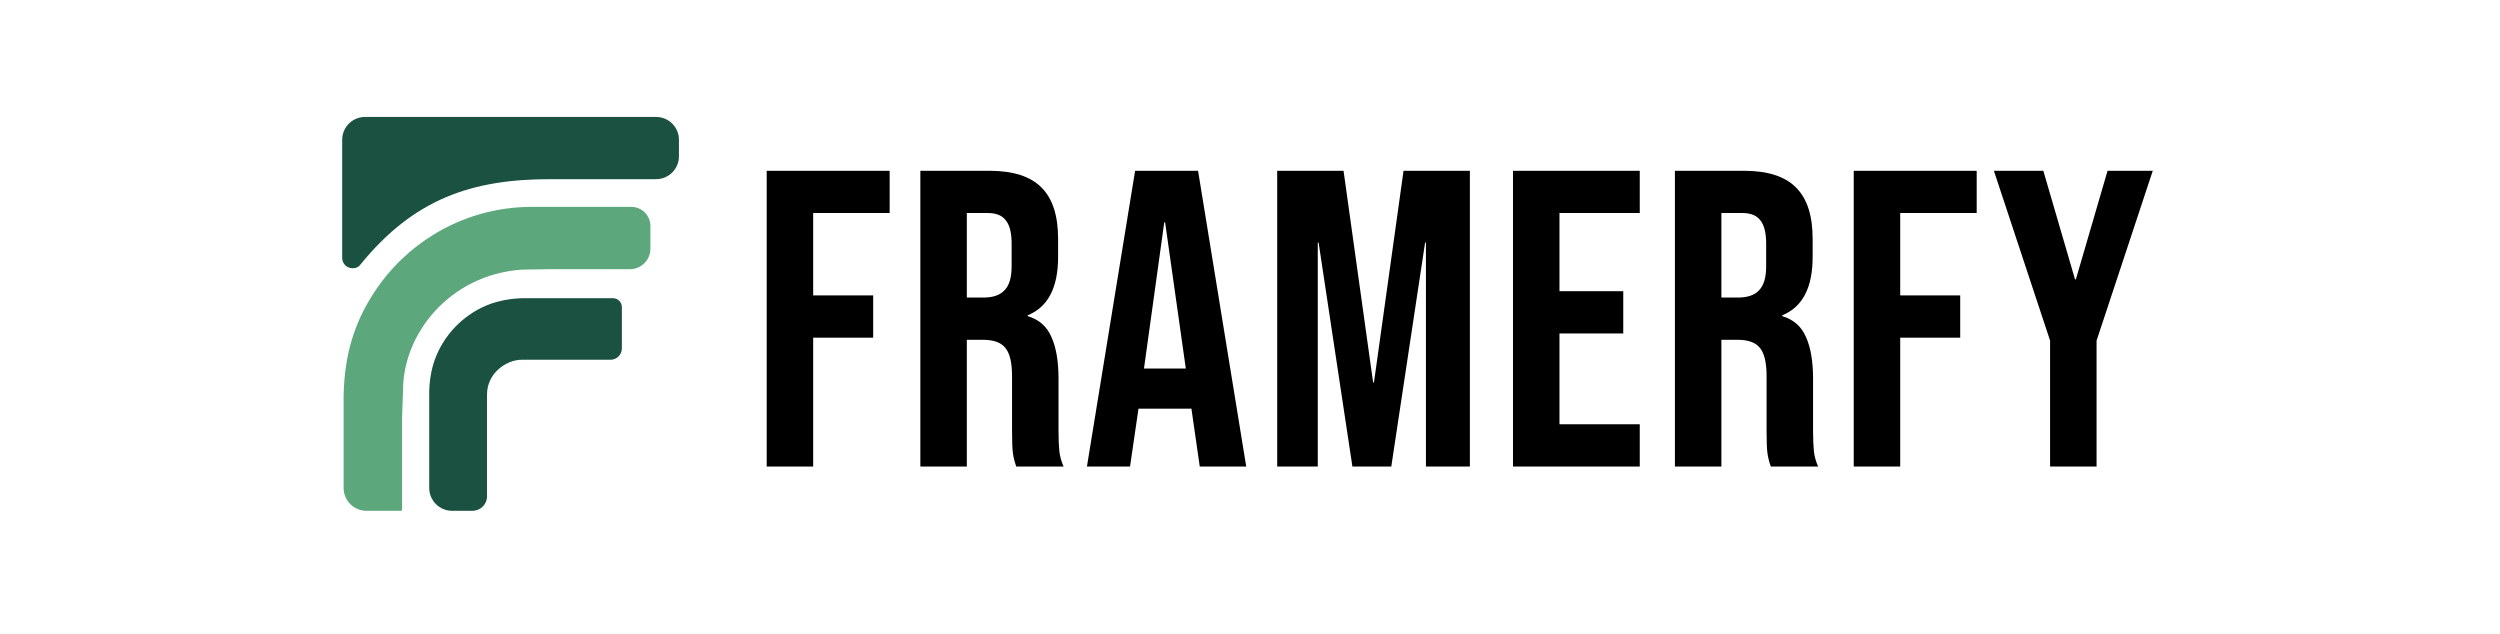
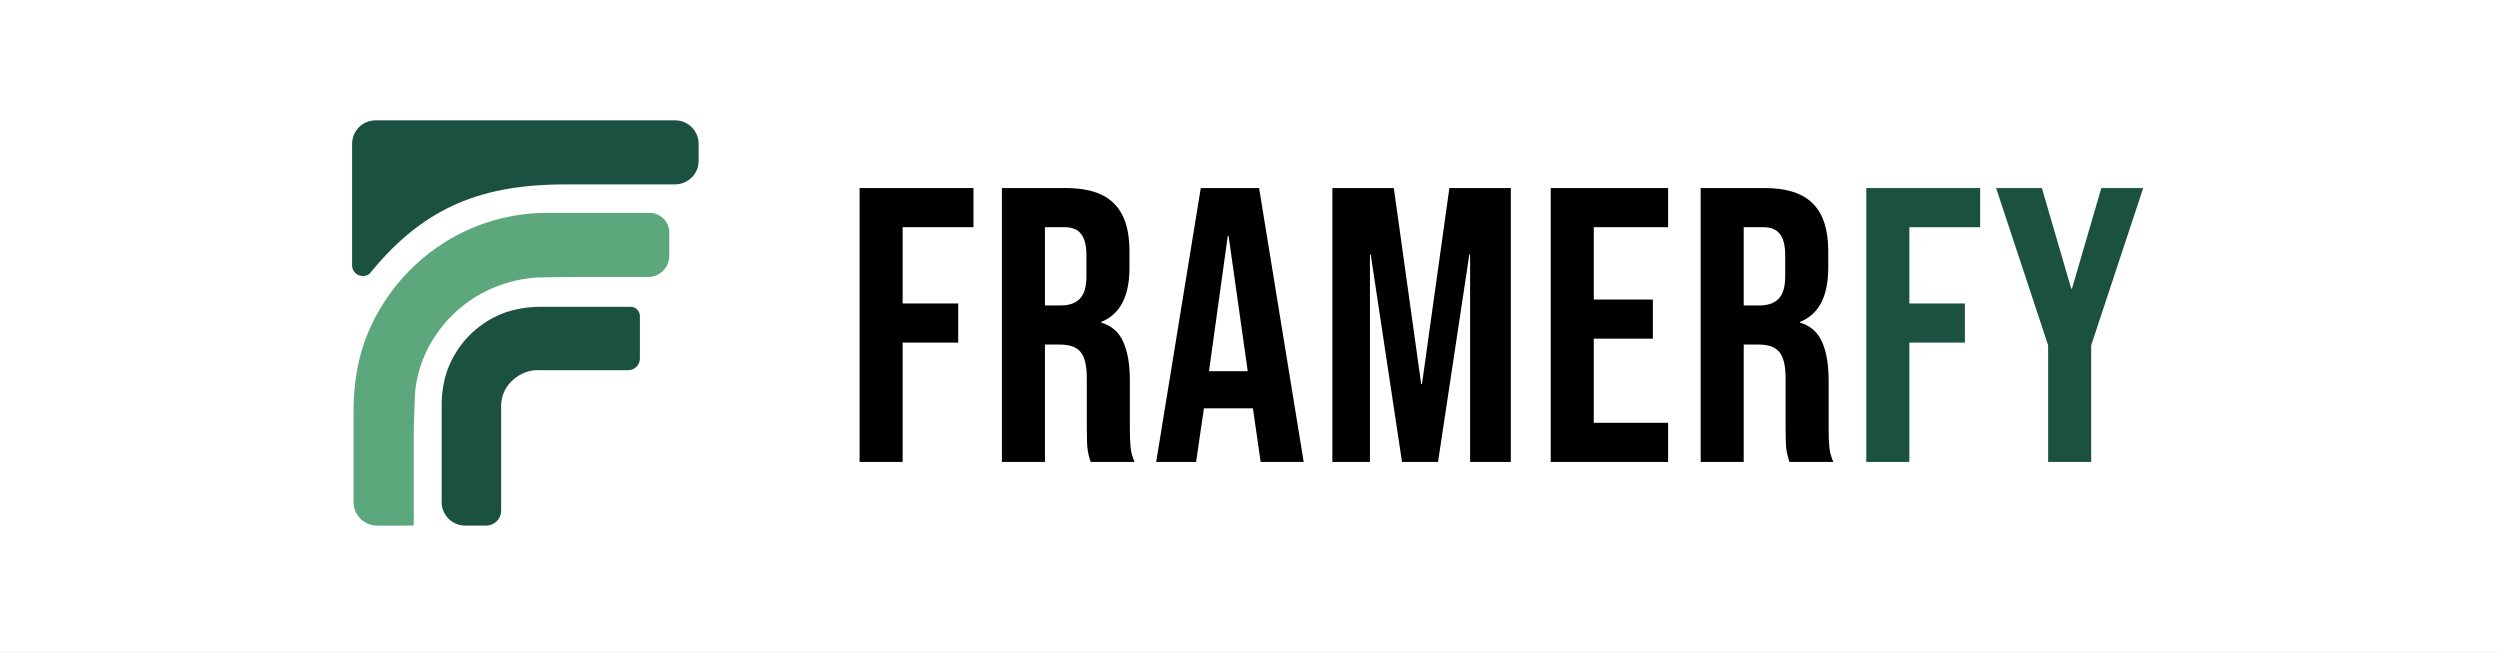
- <svg xmlns="http://www.w3.org/2000/svg" width="142" height="36" viewBox="0 0 142 36" fill="none">
-   <rect width="142" height="36" fill="white" />
+ <svg xmlns="http://www.w3.org/2000/svg" width="138" height="36" viewBox="0 0 138 36" fill="none">
+   <rect width="138" height="36" fill="white" />
  <path fill-rule="evenodd" clip-rule="evenodd" d="M30.9 20.434H34.679C35.034 20.434 35.322 20.146 35.322 19.791V17.445C35.322 17.164 35.094 16.936 34.813 16.936H34.796H29.802C29.085 16.936 28.286 17.078 27.663 17.336C26.288 17.903 25.203 19.031 24.695 20.434C24.491 20.997 24.38 21.691 24.38 22.324V27.103V27.716C24.38 28.433 24.961 29.013 25.677 29.013H26.84C27.294 29.013 27.663 28.645 27.663 28.191V27.139V23.668V22.401C27.663 21.199 28.757 20.434 29.632 20.434H30.9Z" fill="#1A5140" />
  <path fill-rule="evenodd" clip-rule="evenodd" d="M22.839 14.701C22.64 14.89 22.449 15.086 22.266 15.29C21.869 15.73 21.509 16.204 21.188 16.706C20.13 18.366 19.571 20.11 19.517 22.451V25.285V27.717C19.517 28.433 20.098 29.014 20.814 29.014H21.765H22.042H22.784C22.814 29.014 22.839 28.99 22.839 28.96V23.712L22.893 22.152C22.893 18.993 25.507 15.617 29.619 15.317L31.261 15.29H35.78C36.422 15.29 36.943 14.769 36.943 14.127V12.837C36.943 12.237 36.456 11.75 35.856 11.75H35.472H30.218C28.172 11.75 26.261 12.324 24.636 13.319C23.988 13.716 23.386 14.18 22.839 14.701Z" fill="#5CA87C" />
  <path fill-rule="evenodd" clip-rule="evenodd" d="M20.489 15.006C23.496 11.319 26.766 10.177 31.236 10.177H37.267C37.983 10.177 38.564 9.596 38.564 8.88V7.939C38.564 7.223 37.983 6.643 37.267 6.643H22.815H20.733C20.017 6.643 19.436 7.223 19.436 7.939V10.177V14.65C19.436 14.973 19.697 15.234 20.02 15.234H20.071C20.24 15.234 20.396 15.147 20.489 15.006Z" fill="#1A5140" />
-   <path d="M43.548 9.7H50.532V12.1H46.188V16.78H49.596V19.18H46.188V26.5H43.548V9.7ZM52.276 9.7H56.188C57.548 9.7 58.54 10.02 59.164 10.66C59.788 11.284 60.1 12.252 60.1 13.564V14.596C60.1 16.34 59.524 17.444 58.372 17.908V17.956C59.012 18.148 59.46 18.54 59.716 19.132C59.988 19.724 60.124 20.516 60.124 21.508V24.46C60.124 24.94 60.14 25.332 60.172 25.636C60.204 25.924 60.284 26.212 60.412 26.5H57.724C57.628 26.228 57.564 25.972 57.532 25.732C57.5 25.492 57.484 25.06 57.484 24.436V21.364C57.484 20.596 57.356 20.06 57.1 19.756C56.86 19.452 56.436 19.3 55.828 19.3H54.916V26.5H52.276V9.7ZM55.876 16.9C56.404 16.9 56.796 16.764 57.052 16.492C57.324 16.22 57.46 15.764 57.46 15.124V13.828C57.46 13.22 57.348 12.78 57.124 12.508C56.916 12.236 56.58 12.1 56.116 12.1H54.916V16.9H55.876ZM64.474 9.7H68.05L70.786 26.5H68.146L67.666 23.164V23.212H64.666L64.186 26.5H61.738L64.474 9.7ZM67.354 20.932L66.178 12.628H66.13L64.978 20.932H67.354ZM72.545 9.7H76.313L77.993 21.724H78.041L79.721 9.7H83.489V26.5H80.993V13.78H80.945L79.025 26.5H76.817L74.897 13.78H74.849V26.5H72.545V9.7ZM85.938 9.7H93.138V12.1H88.578V16.54H92.201V18.94H88.578V24.1H93.138V26.5H85.938V9.7ZM95.135 9.7H99.046C100.406 9.7 101.398 10.02 102.022 10.66C102.646 11.284 102.958 12.252 102.958 13.564V14.596C102.958 16.34 102.382 17.444 101.23 17.908V17.956C101.87 18.148 102.318 18.54 102.574 19.132C102.846 19.724 102.982 20.516 102.982 21.508V24.46C102.982 24.94 102.998 25.332 103.03 25.636C103.062 25.924 103.142 26.212 103.27 26.5H100.582C100.486 26.228 100.422 25.972 100.39 25.732C100.358 25.492 100.342 25.06 100.342 24.436V21.364C100.342 20.596 100.214 20.06 99.959 19.756C99.719 19.452 99.294 19.3 98.686 19.3H97.775V26.5H95.135V9.7ZM98.734 16.9C99.263 16.9 99.654 16.764 99.91 16.492C100.182 16.22 100.318 15.764 100.318 15.124V13.828C100.318 13.22 100.206 12.78 99.983 12.508C99.775 12.236 99.439 12.1 98.975 12.1H97.775V16.9H98.734ZM105.292 9.7H112.276V12.1H107.932V16.78H111.34V19.18H107.932V26.5H105.292V9.7ZM116.445 19.348L113.253 9.7H116.061L117.861 15.868H117.909L119.709 9.7H122.277L119.085 19.348V26.5H116.445V19.348Z" fill="black" />
+   <path d="M47.45 10.38H53.735V12.54H49.826V16.752H52.893V18.912H49.826V25.5H47.45V10.38ZM55.305 10.38H58.826C60.05 10.38 60.943 10.668 61.504 11.244C62.066 11.806 62.347 12.677 62.347 13.858V14.786C62.347 16.356 61.828 17.35 60.791 17.767V17.81C61.367 17.983 61.771 18.336 62.001 18.869C62.246 19.402 62.368 20.114 62.368 21.007V23.664C62.368 24.096 62.383 24.449 62.411 24.722C62.44 24.982 62.512 25.241 62.627 25.5H60.208C60.122 25.255 60.064 25.025 60.035 24.809C60.007 24.593 59.992 24.204 59.992 23.642V20.878C59.992 20.186 59.877 19.704 59.647 19.43C59.431 19.157 59.049 19.02 58.502 19.02H57.681V25.5H55.305V10.38ZM58.545 16.86C59.02 16.86 59.373 16.738 59.603 16.493C59.848 16.248 59.971 15.838 59.971 15.262V14.095C59.971 13.548 59.87 13.152 59.668 12.907C59.481 12.662 59.179 12.54 58.761 12.54H57.681V16.86H58.545ZM66.283 10.38H69.502L71.964 25.5H69.588L69.156 22.498V22.541H66.456L66.024 25.5H63.821L66.283 10.38ZM68.875 20.489L67.817 13.015H67.774L66.737 20.489H68.875ZM73.547 10.38H76.938L78.45 21.202H78.493L80.005 10.38H83.397V25.5H81.15V14.052H81.107L79.379 25.5H77.392L75.664 14.052H75.621V25.5H73.547V10.38ZM85.6 10.38H92.08V12.54H87.976V16.536H91.238V18.696H87.976V23.34H92.08V25.5H85.6V10.38ZM93.877 10.38H97.398C98.622 10.38 99.515 10.668 100.077 11.244C100.638 11.806 100.919 12.677 100.919 13.858V14.786C100.919 16.356 100.401 17.35 99.364 17.767V17.81C99.94 17.983 100.343 18.336 100.573 18.869C100.818 19.402 100.941 20.114 100.941 21.007V23.664C100.941 24.096 100.955 24.449 100.984 24.722C101.013 24.982 101.085 25.241 101.2 25.5H98.781C98.694 25.255 98.637 25.025 98.608 24.809C98.579 24.593 98.565 24.204 98.565 23.642V20.878C98.565 20.186 98.449 19.704 98.219 19.43C98.003 19.157 97.621 19.02 97.074 19.02H96.253V25.5H93.877V10.38ZM97.117 16.86C97.593 16.86 97.945 16.738 98.176 16.493C98.421 16.248 98.543 15.838 98.543 15.262V14.095C98.543 13.548 98.442 13.152 98.241 12.907C98.053 12.662 97.751 12.54 97.333 12.54H96.253V16.86H97.117Z" fill="black" />
+   <path d="M103.02 10.38H109.305V12.54H105.396V16.752H108.463V18.912H105.396V25.5H103.02V10.38ZM113.057 19.063L110.184 10.38H112.711L114.331 15.931H114.374L115.994 10.38H118.305L115.433 19.063V25.5H113.057V19.063Z" fill="#1A5140" />
</svg>
